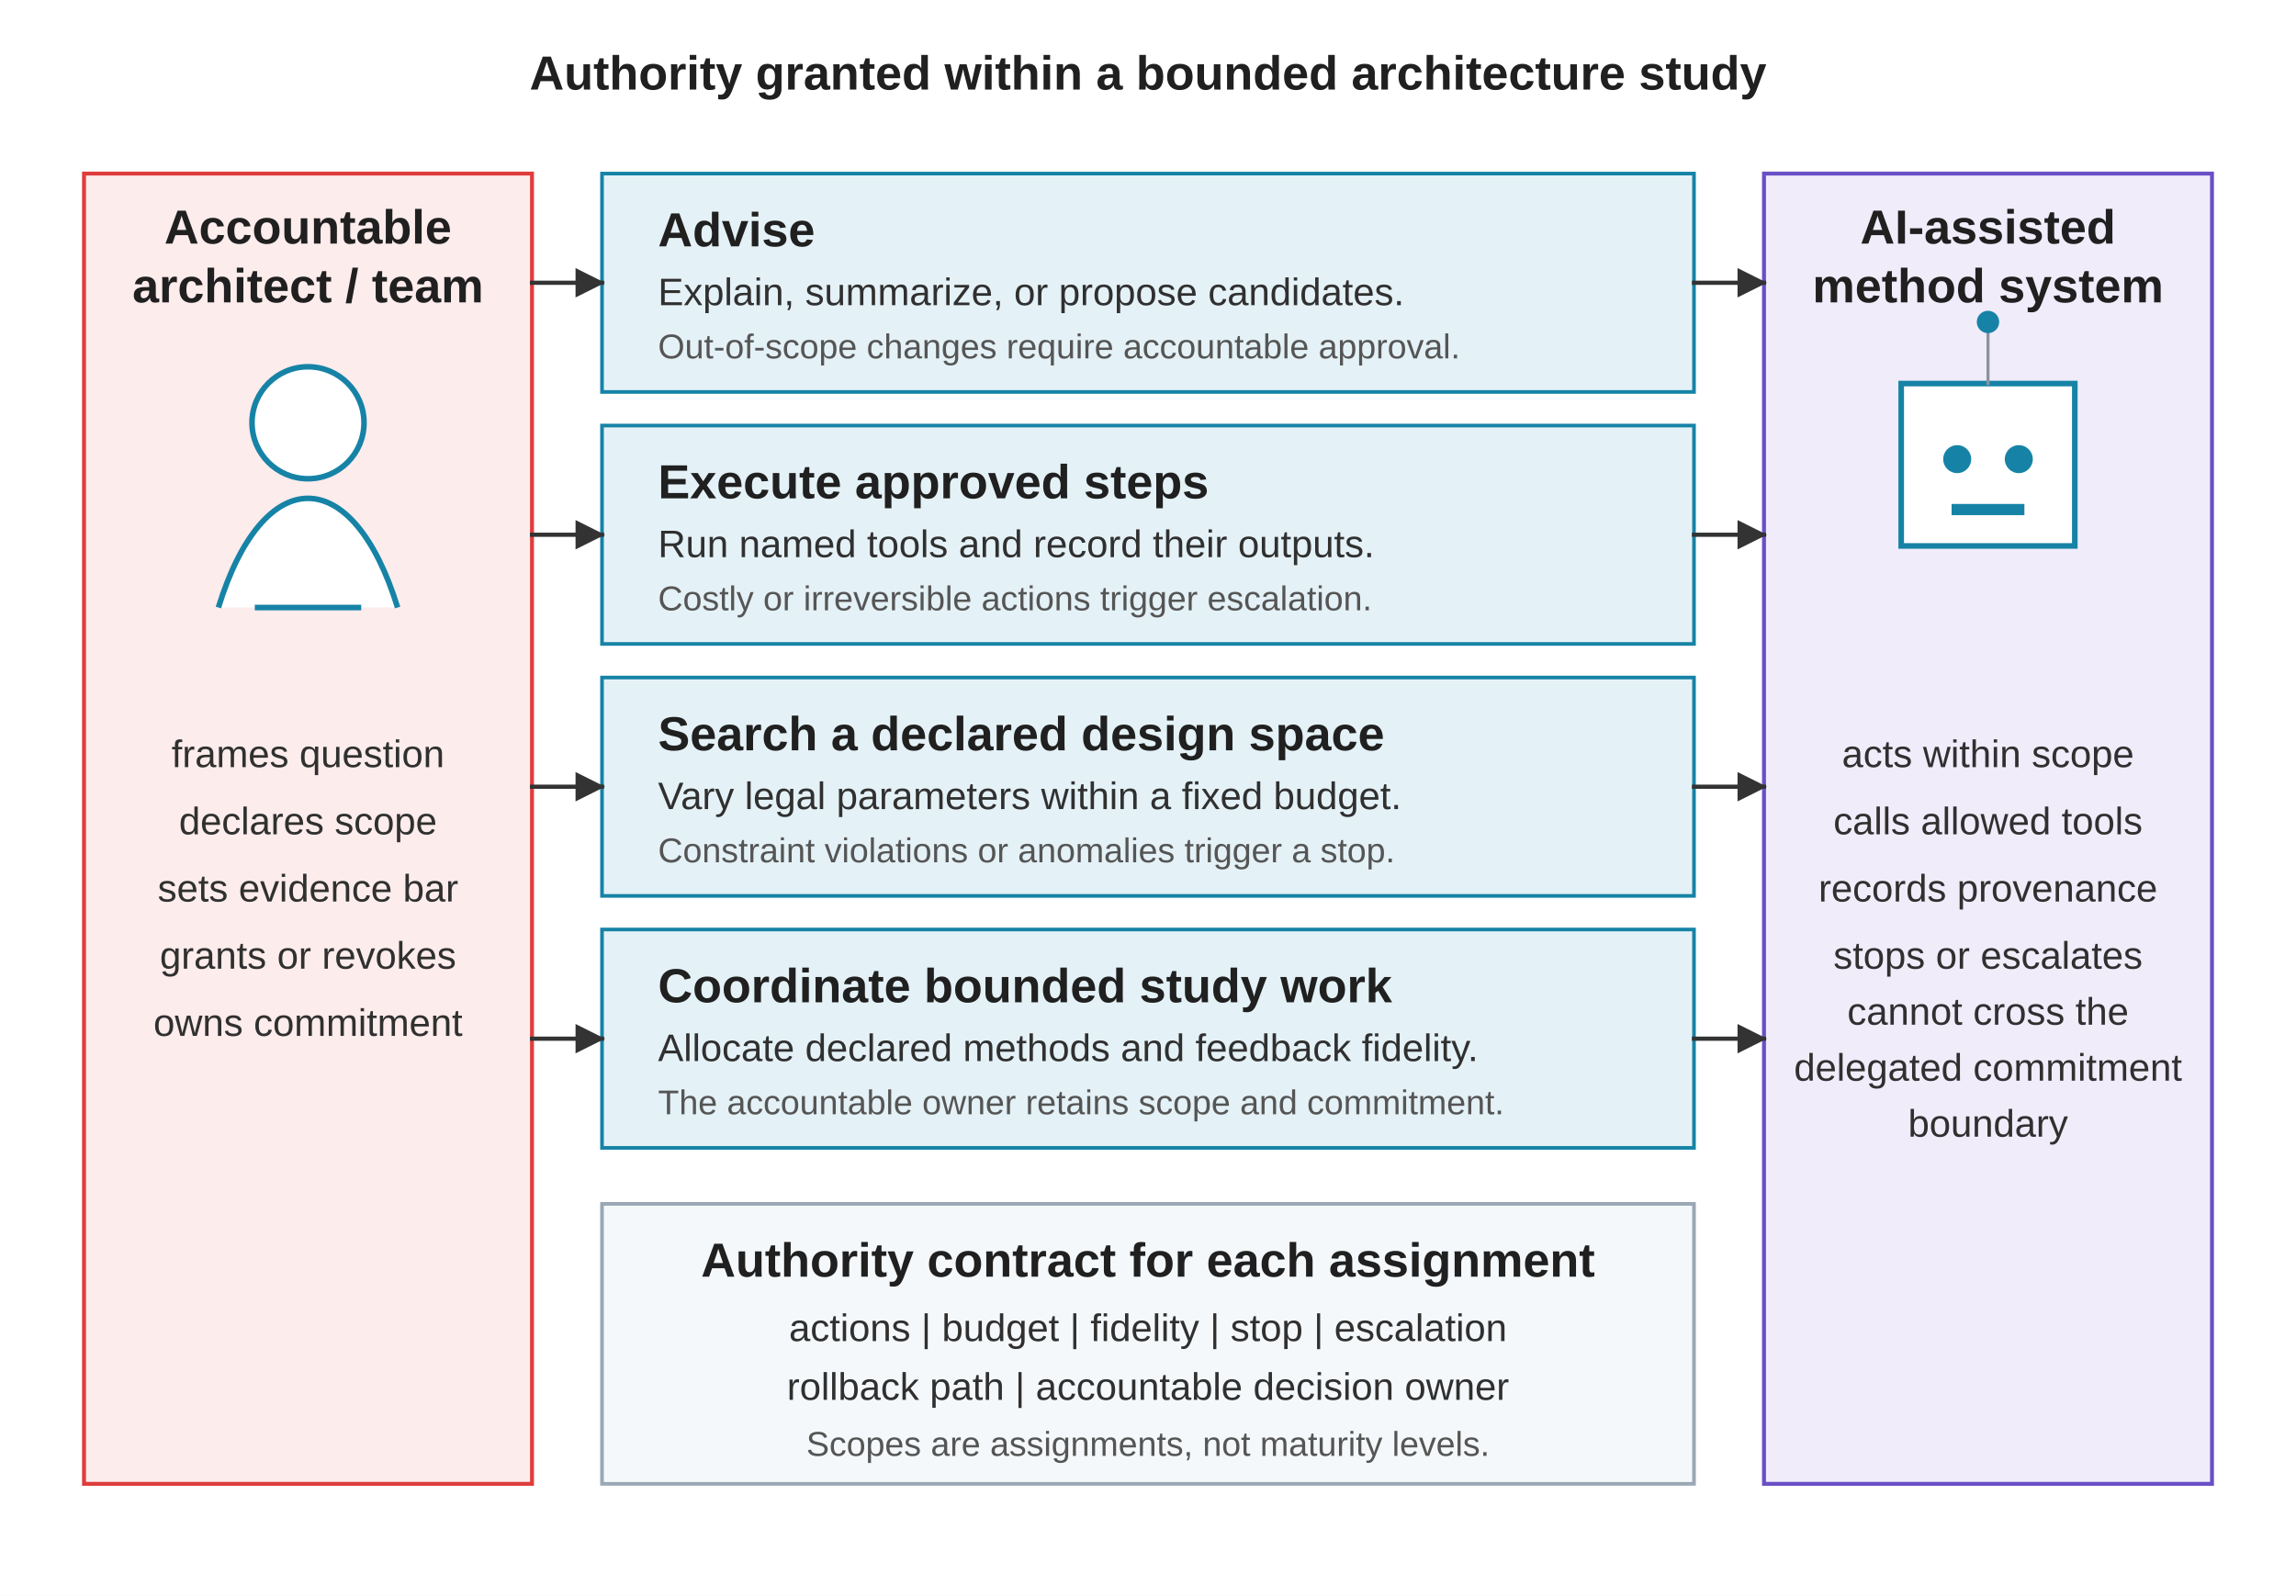
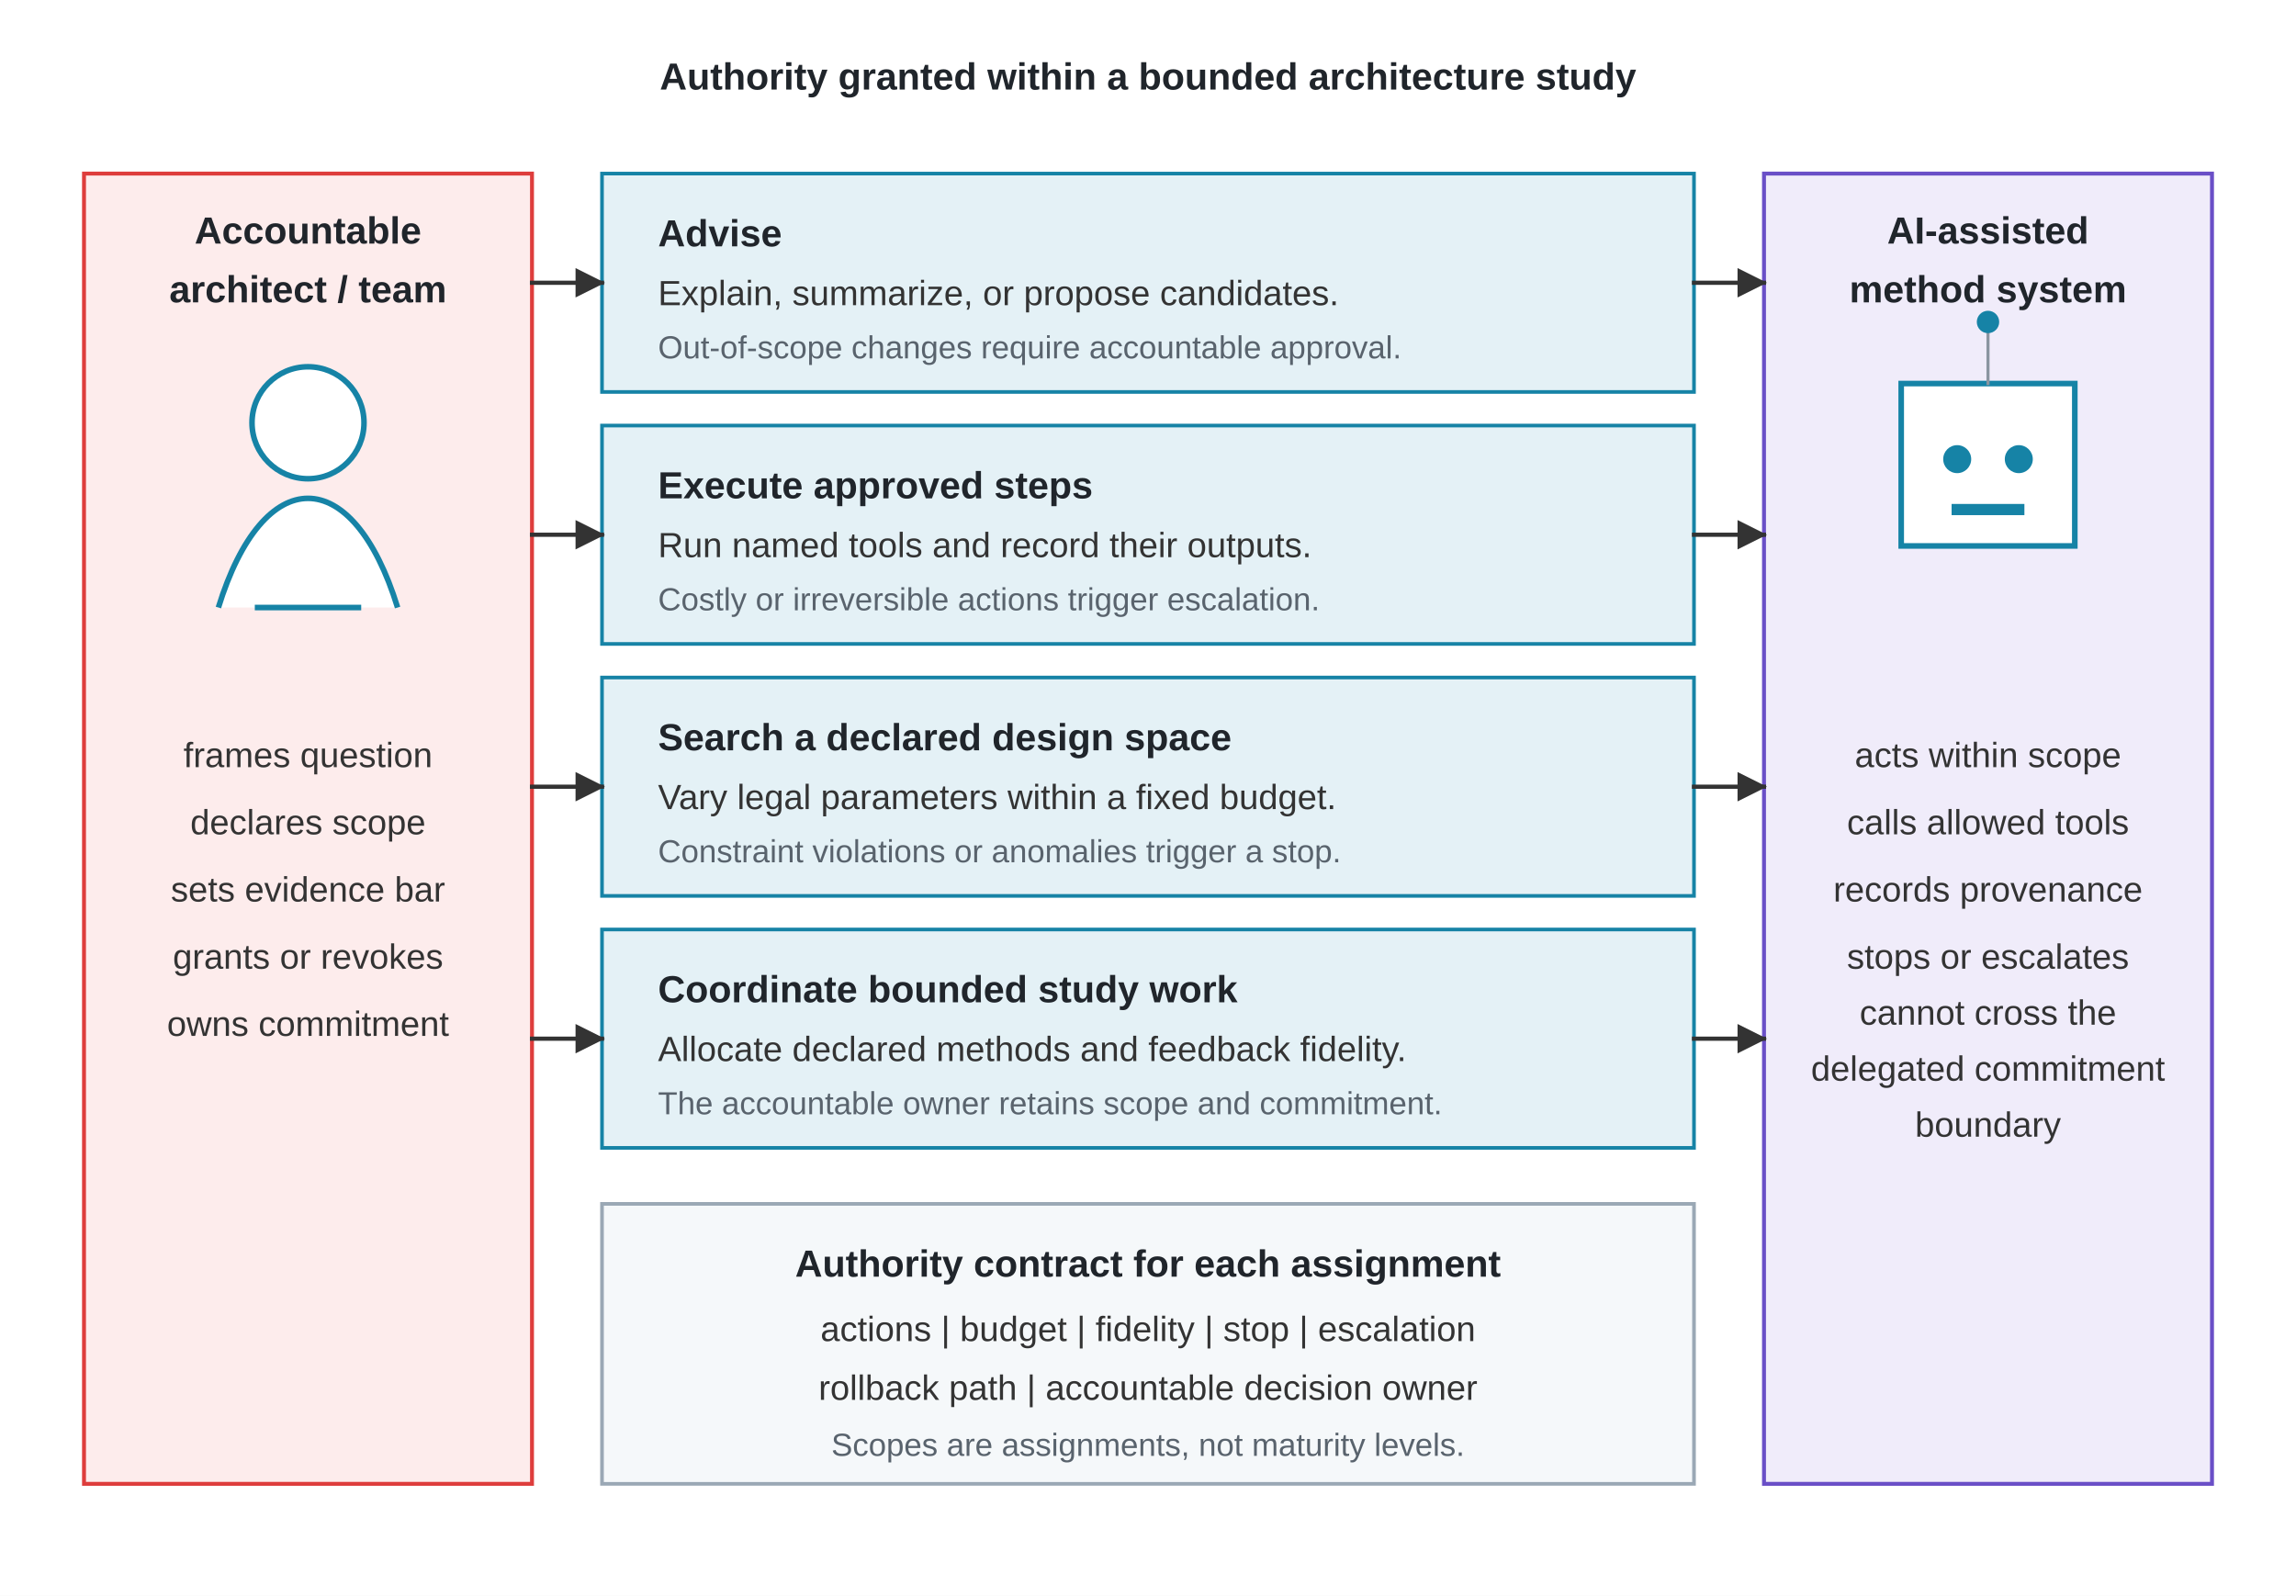
<svg xmlns="http://www.w3.org/2000/svg" viewBox="0 0 820 570" role="img">
  <defs>
    <marker id="arrow" viewBox="0 0 10 10" refX="9" refY="5" markerWidth="7" markerHeight="7" orient="auto-start-reverse">
      <path d="M 0 0 L 10 5 L 0 10 z" fill="#333333" />
    </marker>
    <style>
      .font { font-family: Arial, Helvetica, sans-serif; }
-       .label { font-size: 17.1px; font-weight: 700; fill: #202020; }
-       .small { font-size: 13.7px; fill: #303030; }
-       .micro { font-size: 12.3px; fill: #555555; }
+       .label { font-size: 13.5px; font-weight: 700; fill: #20252B; }
+       .small { font-size: 12.5px; fill: #333333; }
+       .micro { font-size: 11.4px; fill: #59636D; }
      .human { fill: #FDECEC; stroke: #DE3D3C; stroke-width: 1.4; }
      .agent { fill: #F0ECFA; stroke: #6A4FC7; stroke-width: 1.4; }
      .scope { fill: #E4F1F6; stroke: #1683A6; stroke-width: 1.3; }
      .contract { fill: #F5F8FA; stroke: #9AA8B5; stroke-width: 1.3; }
      .line { stroke: #333333; stroke-width: 1.5; fill: none; stroke-linecap: square; stroke-linejoin: miter; }
-       .thin { stroke: #8A939D; stroke-width: 1.1; fill: none; stroke-linecap: square; stroke-linejoin: miter; }
+       .thin { stroke: #8A95A0; stroke-width: 1.1; fill: none; stroke-linecap: square; stroke-linejoin: miter; }
    </style>
  </defs>
  <rect width="820" height="570" fill="#FFFFFF" />
  <g class="font">
    <text class="label" x="410" y="32" text-anchor="middle">Authority granted within a bounded architecture study</text>
    <rect class="human" x="30" y="62" width="160" height="468" />
    <text class="label" x="110" y="87" text-anchor="middle">Accountable</text>
    <text class="label" x="110" y="108" text-anchor="middle">architect / team</text>
    <circle cx="110" cy="151" r="20" fill="#FFFFFF" stroke="#1683A6" stroke-width="2" />
    <path d="M 78 217 C 86 191, 98 178, 110 178 C 122 178, 134 191, 142 217" fill="#FFFFFF" stroke="#1683A6" stroke-width="2" />
    <path d="M 91 217 L 129 217" fill="none" stroke="#1683A6" stroke-width="2" />
    <text class="small" x="110" y="274" text-anchor="middle">frames question</text>
    <text class="small" x="110" y="298" text-anchor="middle">declares scope</text>
    <text class="small" x="110" y="322" text-anchor="middle">sets evidence bar</text>
    <text class="small" x="110" y="346" text-anchor="middle">grants or revokes</text>
    <text class="small" x="110" y="370" text-anchor="middle">owns commitment</text>
    <rect class="agent" x="630" y="62" width="160" height="468" />
    <text class="label" x="710" y="87" text-anchor="middle">AI-assisted</text>
    <text class="label" x="710" y="108" text-anchor="middle">method system</text>
    <rect x="679" y="137" width="62" height="58" fill="#FFFFFF" stroke="#1683A6" stroke-width="2" />
    <circle cx="699" cy="164" r="5" fill="#1683A6" />
    <circle cx="721" cy="164" r="5" fill="#1683A6" />
    <rect x="697" y="180" width="26" height="4" fill="#1683A6" />
    <line class="thin" x1="710" y1="137" x2="710" y2="119" />
    <circle cx="710" cy="115" r="4" fill="#1683A6" />
    <text class="small" x="710" y="274" text-anchor="middle">acts within scope</text>
    <text class="small" x="710" y="298" text-anchor="middle">calls allowed tools</text>
    <text class="small" x="710" y="322" text-anchor="middle">records provenance</text>
    <text class="small" x="710" y="346" text-anchor="middle">stops or escalates</text>
    <text class="small" x="710" y="366" text-anchor="middle">cannot cross the</text>
    <text class="small" x="710" y="386" text-anchor="middle">delegated commitment</text>
    <text class="small" x="710" y="406" text-anchor="middle">boundary</text>
    <rect class="scope" x="215" y="62" width="390" height="78" />
    <text class="label" x="235" y="88">Advise</text>
    <text class="small" x="235" y="109">Explain, summarize, or propose candidates.</text>
    <text class="micro" x="235" y="128">Out-of-scope changes require accountable approval.</text>
    <rect class="scope" x="215" y="152" width="390" height="78" />
    <text class="label" x="235" y="178">Execute approved steps</text>
    <text class="small" x="235" y="199">Run named tools and record their outputs.</text>
    <text class="micro" x="235" y="218">Costly or irreversible actions trigger escalation.</text>
    <rect class="scope" x="215" y="242" width="390" height="78" />
    <text class="label" x="235" y="268">Search a declared design space</text>
    <text class="small" x="235" y="289">Vary legal parameters within a fixed budget.</text>
    <text class="micro" x="235" y="308">Constraint violations or anomalies trigger a stop.</text>
    <rect class="scope" x="215" y="332" width="390" height="78" />
    <text class="label" x="235" y="358">Coordinate bounded study work</text>
    <text class="small" x="235" y="379">Allocate declared methods and feedback fidelity.</text>
    <text class="micro" x="235" y="398">The accountable owner retains scope and commitment.</text>
    <line class="line" x1="190" y1="101" x2="215" y2="101" marker-end="url(#arrow)" />
    <line class="line" x1="605" y1="101" x2="630" y2="101" marker-end="url(#arrow)" />
    <line class="line" x1="190" y1="191" x2="215" y2="191" marker-end="url(#arrow)" />
    <line class="line" x1="605" y1="191" x2="630" y2="191" marker-end="url(#arrow)" />
    <line class="line" x1="190" y1="281" x2="215" y2="281" marker-end="url(#arrow)" />
    <line class="line" x1="605" y1="281" x2="630" y2="281" marker-end="url(#arrow)" />
    <line class="line" x1="190" y1="371" x2="215" y2="371" marker-end="url(#arrow)" />
    <line class="line" x1="605" y1="371" x2="630" y2="371" marker-end="url(#arrow)" />
    <rect class="contract" x="215" y="430" width="390" height="100" />
    <text class="label" x="410" y="456" text-anchor="middle">Authority contract for each assignment</text>
    <text class="small" x="410" y="479" text-anchor="middle">actions | budget | fidelity | stop | escalation</text>
    <text class="small" x="410" y="500" text-anchor="middle">rollback path | accountable decision owner</text>
    <text class="micro" x="410" y="520" text-anchor="middle">Scopes are assignments, not maturity levels.</text>
  </g>
</svg>
